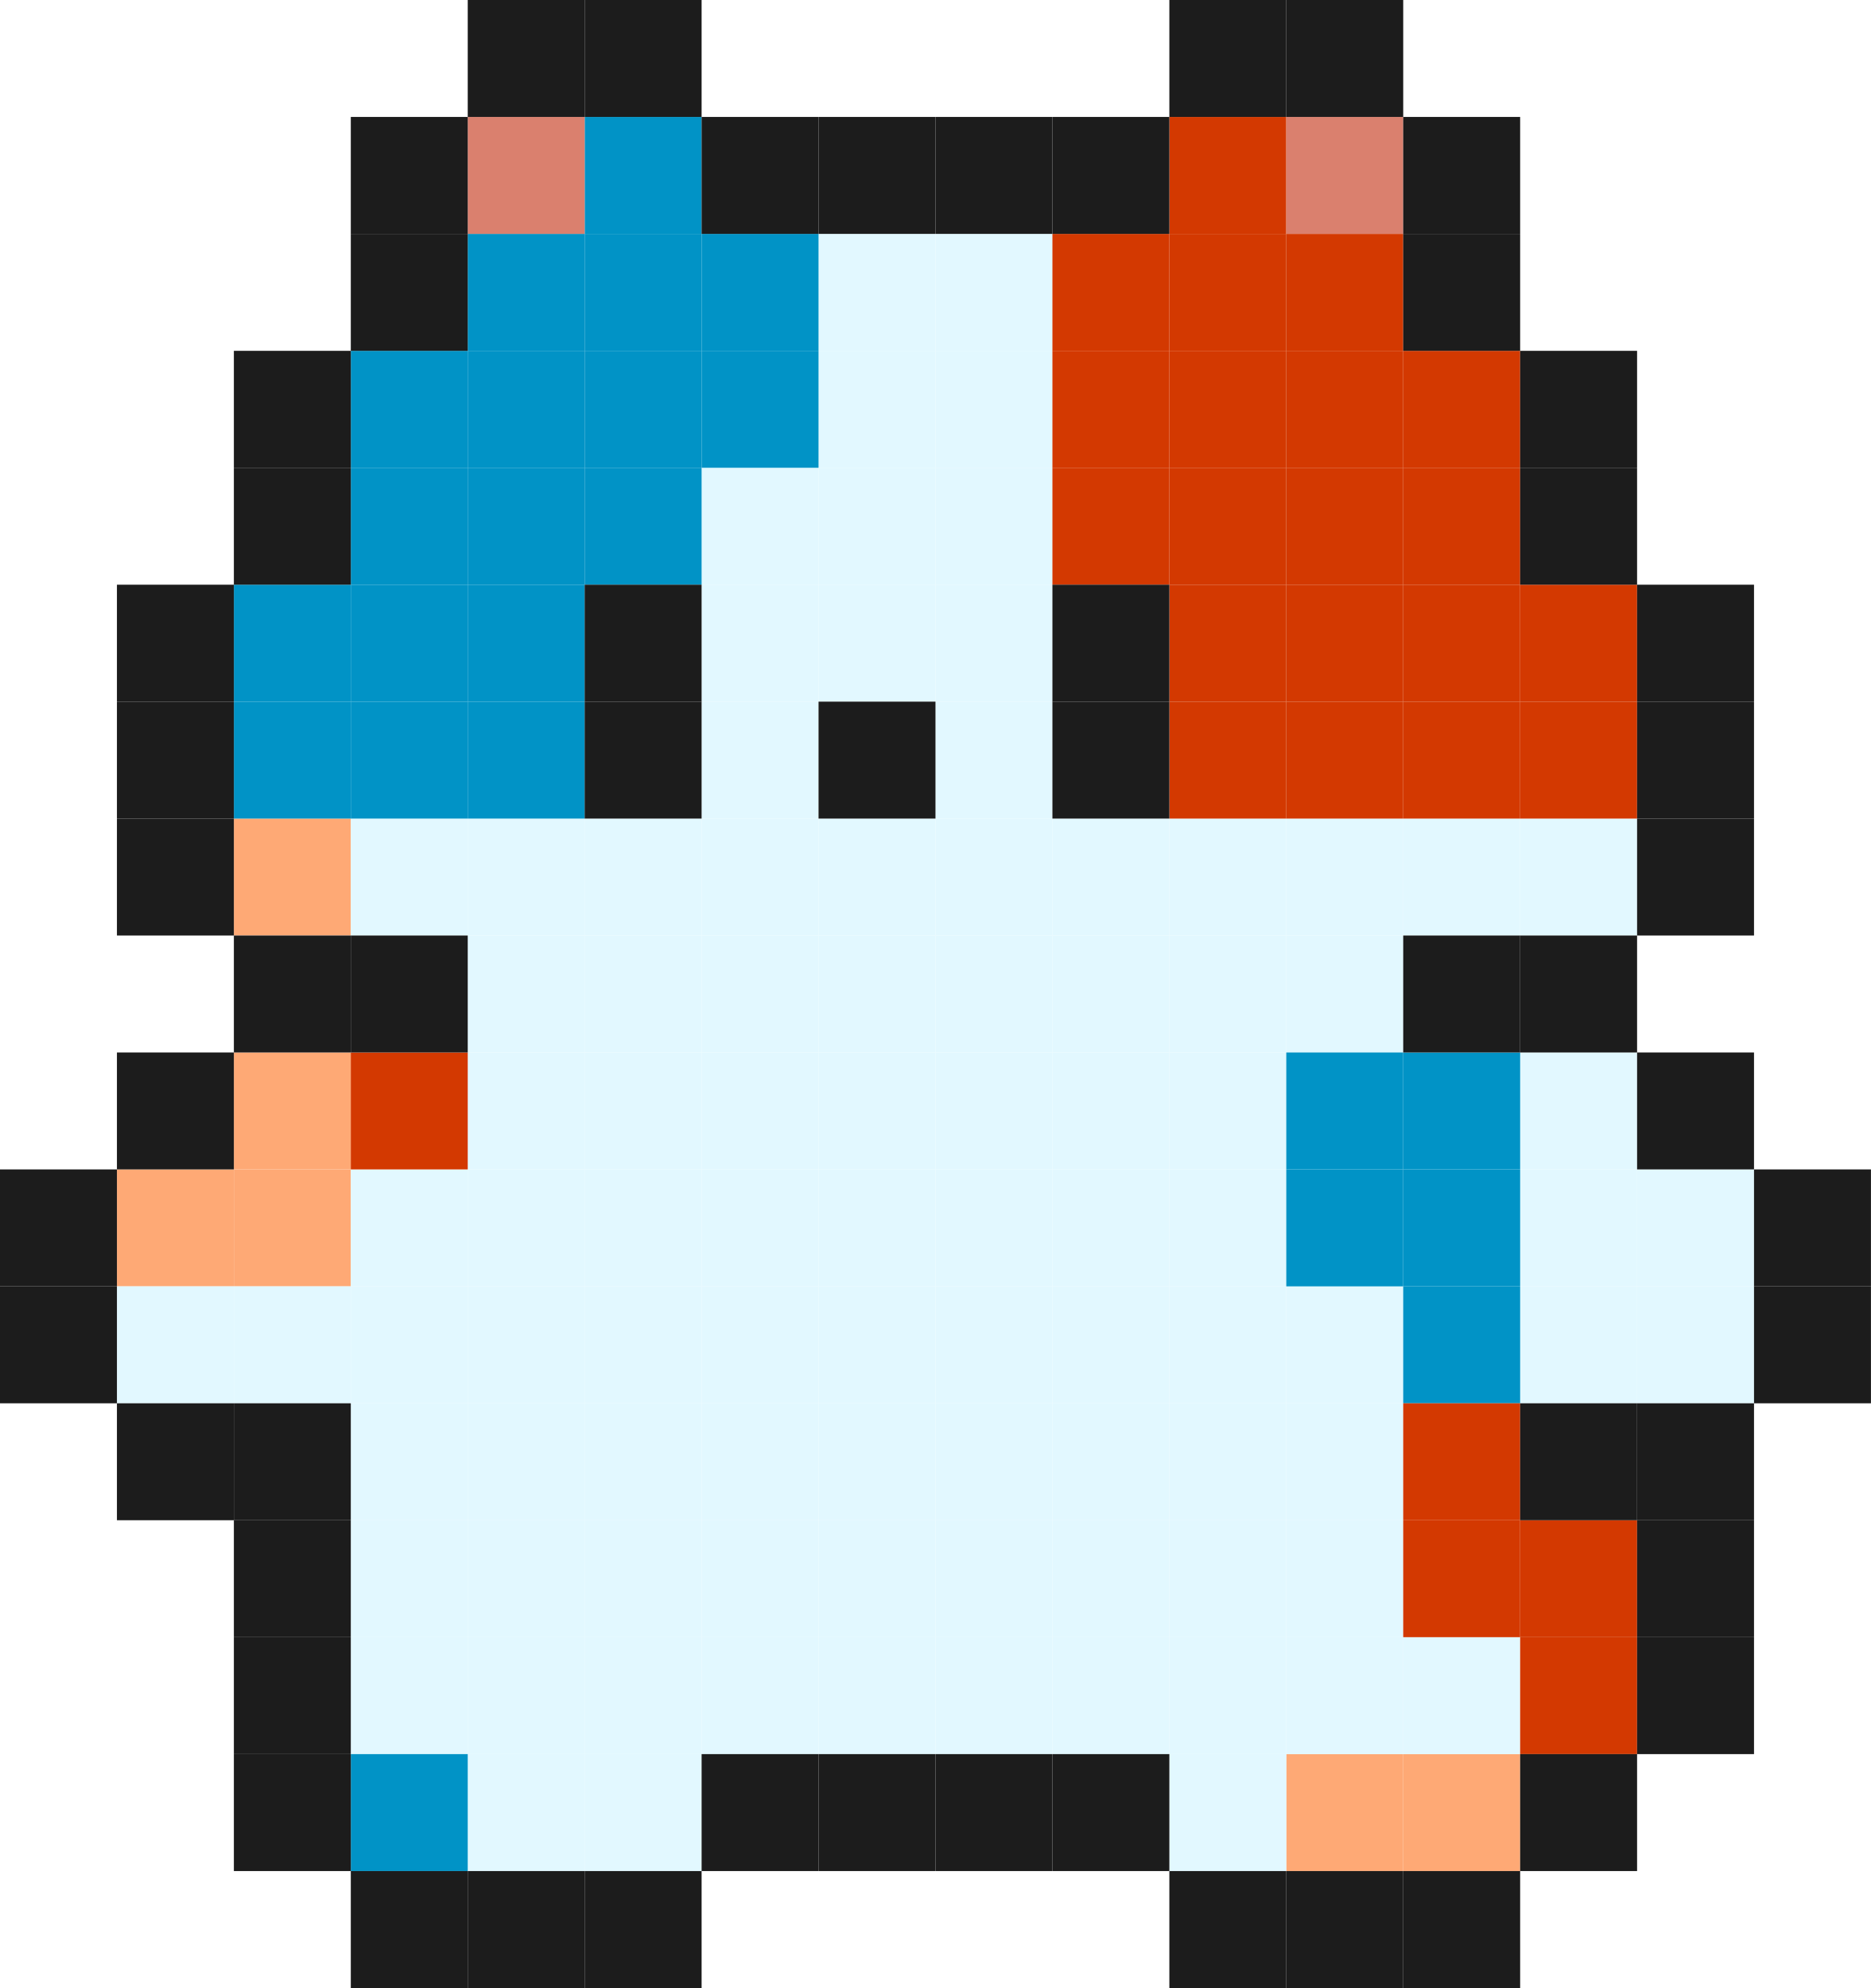
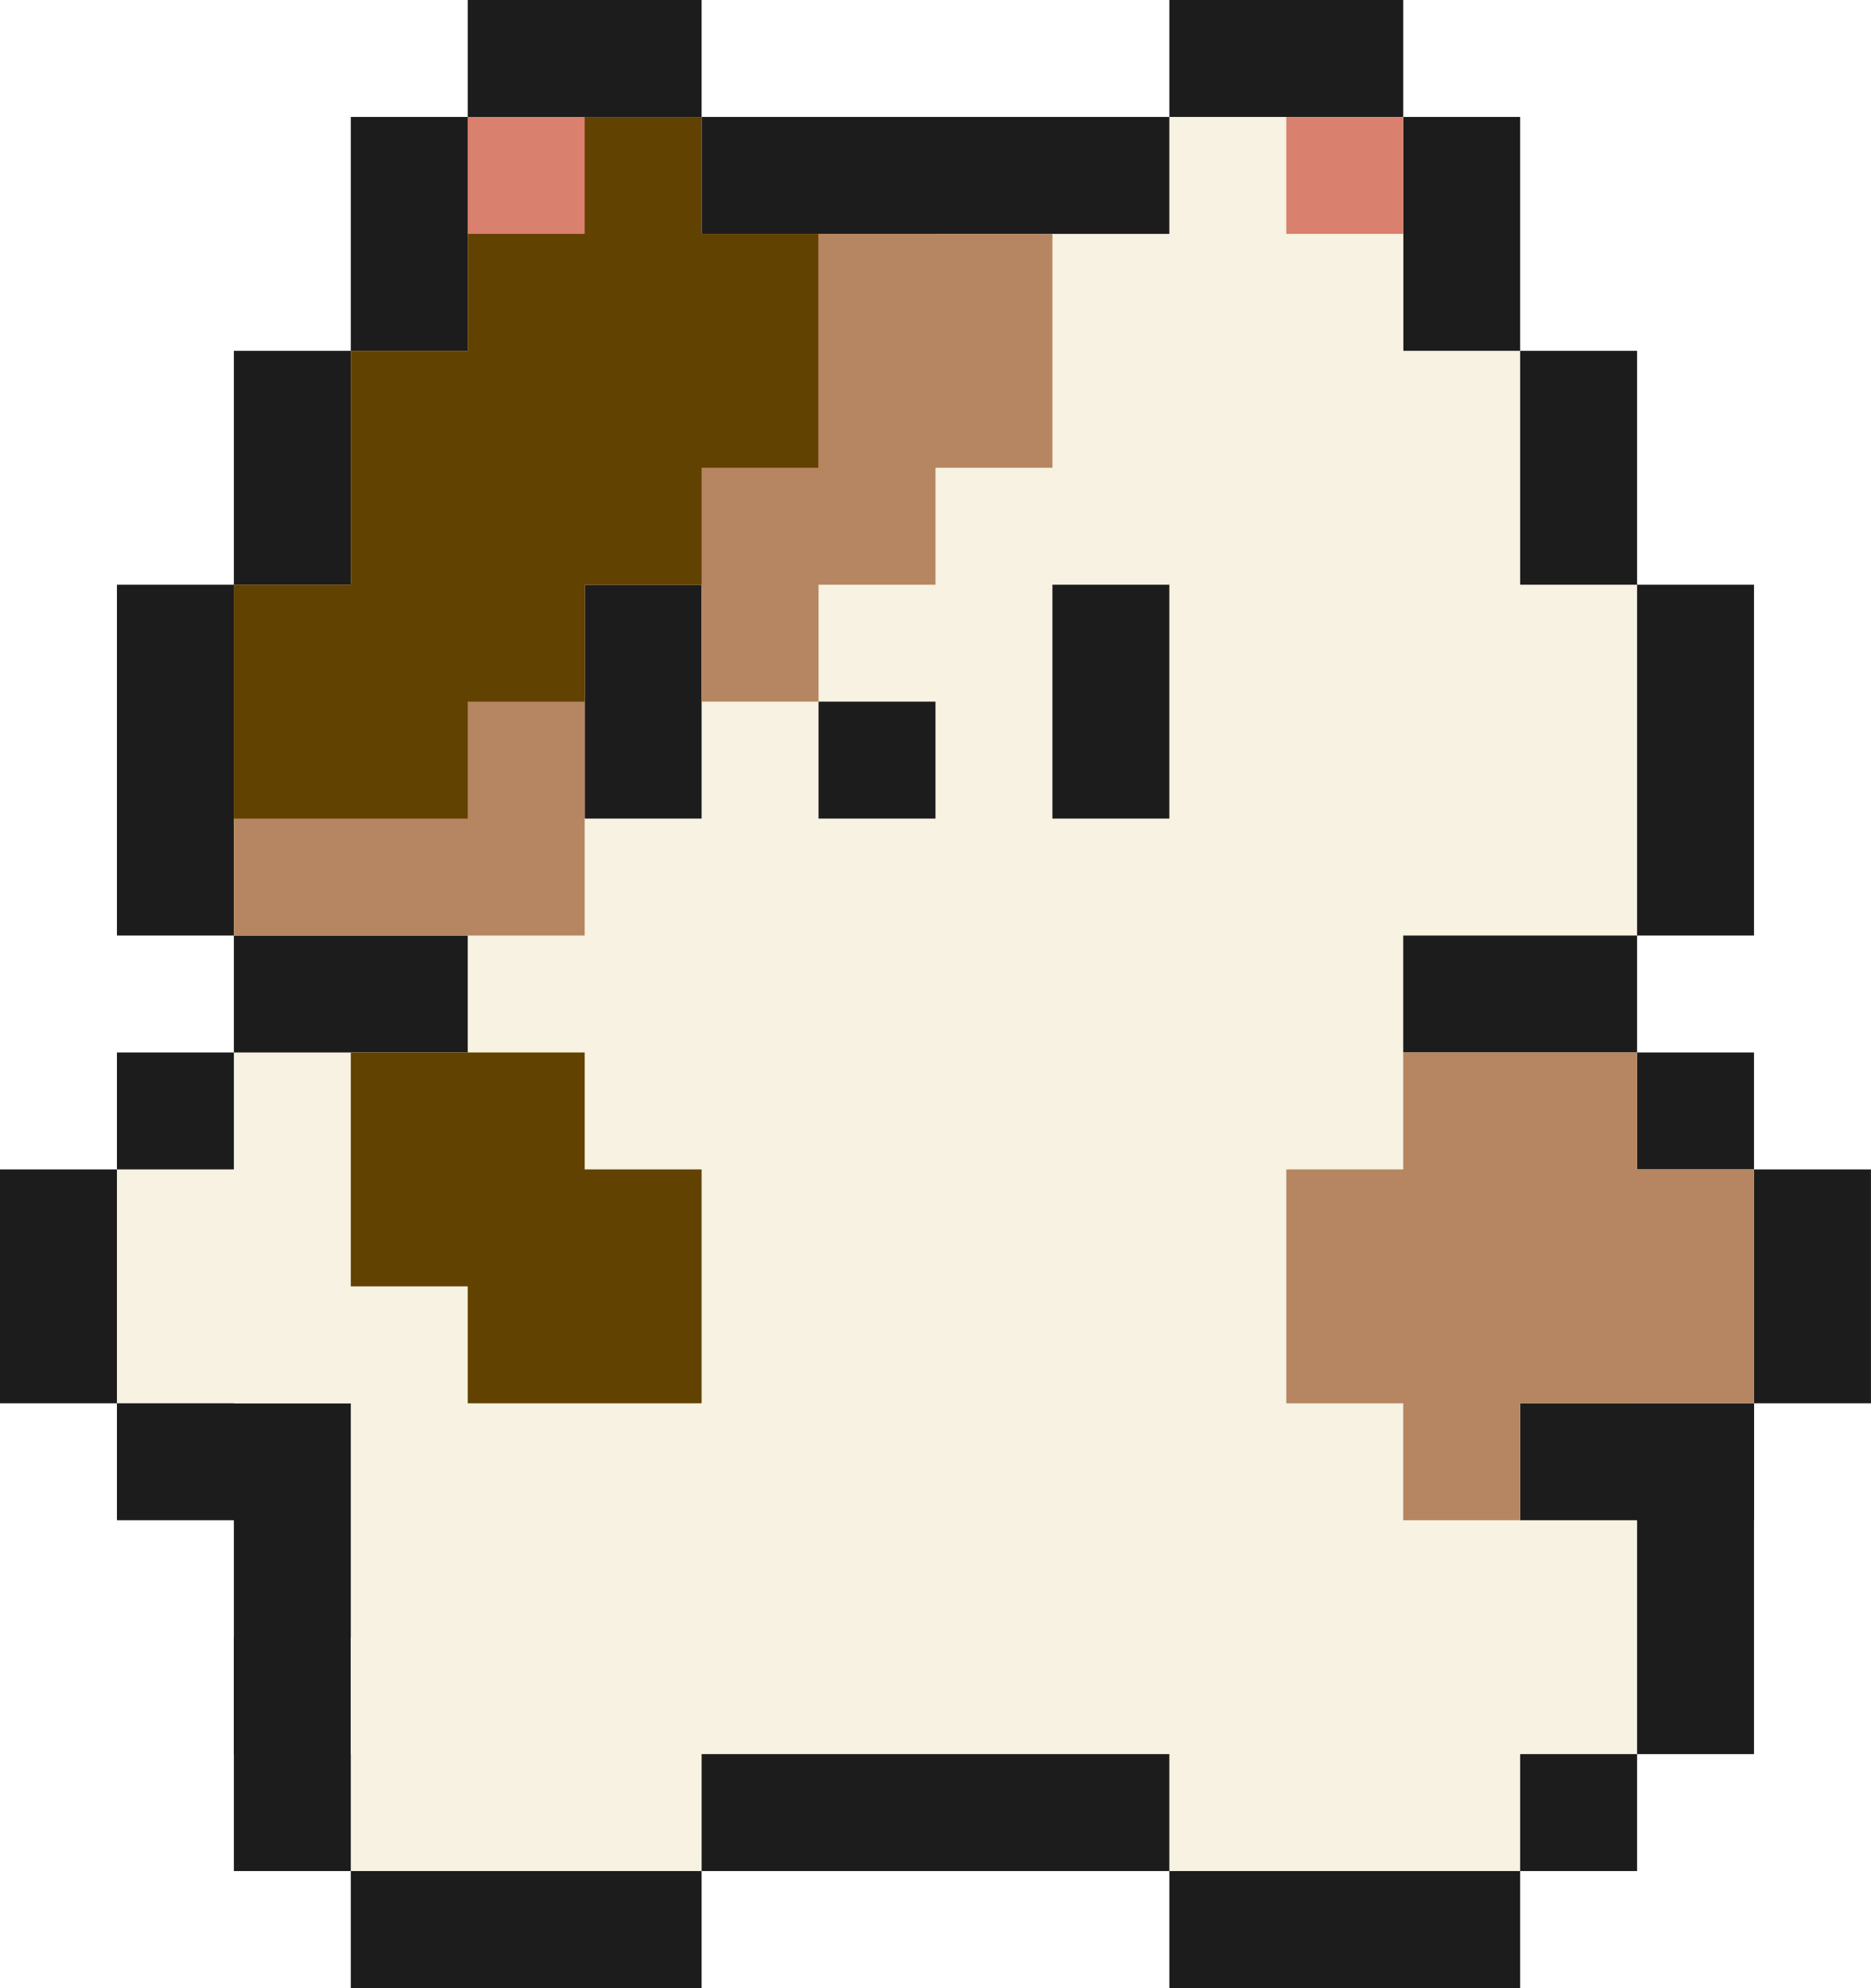
- <svg xmlns="http://www.w3.org/2000/svg" width="64" height="68" viewBox="0 0 64 68" fill="none">
-   <rect x="8" y="28" width="4" height="4" fill="#FEA975" />
-   <rect x="8" y="36" width="4" height="4" fill="#FEA975" />
-   <rect x="8" y="40" width="4" height="4" fill="#FEA975" />
-   <rect x="4" y="40" width="4" height="4" fill="#FEA975" />
-   <rect x="48" y="60" width="4" height="4" fill="#FEA975" />
-   <rect x="44" y="60" width="4" height="4" fill="#FEA975" />
-   <rect x="12" y="28" width="4" height="4" fill="#E2F8FF" />
-   <rect x="16" y="28" width="4" height="4" fill="#E2F8FF" />
-   <rect x="20" y="28" width="4" height="4" fill="#E2F8FF" />
-   <rect x="24" y="28" width="4" height="4" fill="#E2F8FF" />
-   <rect x="28" y="28" width="4" height="4" fill="#E2F8FF" />
-   <rect x="32" y="28" width="4" height="4" fill="#E2F8FF" />
-   <rect x="36" y="28" width="4" height="4" fill="#E2F8FF" />
-   <rect x="40" y="28" width="4" height="4" fill="#E2F8FF" />
-   <rect x="44" y="28" width="4" height="4" fill="#E2F8FF" />
-   <rect x="36" y="32" width="4" height="4" fill="#E2F8FF" />
-   <rect x="40" y="32" width="4" height="4" fill="#E2F8FF" />
-   <rect x="44" y="32" width="4" height="4" fill="#E2F8FF" />
-   <rect x="24" y="32" width="4" height="4" fill="#E2F8FF" />
-   <rect x="28" y="32" width="4" height="4" fill="#E2F8FF" />
-   <rect x="32" y="32" width="4" height="4" fill="#E2F8FF" />
-   <rect x="16" y="36" width="4" height="4" fill="#E2F8FF" />
-   <rect x="20" y="36" width="4" height="4" fill="#E2F8FF" />
-   <rect x="24" y="36" width="4" height="4" fill="#E2F8FF" />
-   <rect x="28" y="36" width="4" height="4" fill="#E2F8FF" />
-   <rect x="32" y="36" width="4" height="4" fill="#E2F8FF" />
-   <rect x="36" y="36" width="4" height="4" fill="#E2F8FF" />
-   <rect x="44" y="36" width="4" height="4" transform="rotate(90 44 36)" fill="#E2F8FF" />
-   <rect x="44" y="40" width="4" height="4" transform="rotate(90 44 40)" fill="#E2F8FF" />
-   <rect x="44" y="44" width="4" height="4" transform="rotate(90 44 44)" fill="#E2F8FF" />
-   <rect x="56" y="36" width="4" height="4" transform="rotate(90 56 36)" fill="#E2F8FF" />
-   <rect x="56" y="40" width="4" height="4" transform="rotate(90 56 40)" fill="#E2F8FF" />
-   <rect x="56" y="44" width="4" height="4" transform="rotate(90 56 44)" fill="#E2F8FF" />
-   <rect x="36" y="16" width="4" height="4" transform="rotate(90 36 16)" fill="#E2F8FF" />
-   <rect x="36" y="20" width="4" height="4" transform="rotate(90 36 20)" fill="#E2F8FF" />
-   <rect x="36" y="24" width="4" height="4" transform="rotate(90 36 24)" fill="#E2F8FF" />
-   <rect x="28" y="16" width="4" height="4" transform="rotate(90 28 16)" fill="#E2F8FF" />
-   <rect x="28" y="20" width="4" height="4" transform="rotate(90 28 20)" fill="#E2F8FF" />
-   <rect x="28" y="24" width="4" height="4" transform="rotate(90 28 24)" fill="#E2F8FF" />
-   <rect x="32" y="12" width="4" height="4" transform="rotate(90 32 12)" fill="#E2F8FF" />
-   <rect x="32" y="16" width="4" height="4" transform="rotate(90 32 16)" fill="#E2F8FF" />
-   <rect x="32" y="20" width="4" height="4" transform="rotate(90 32 20)" fill="#E2F8FF" />
-   <rect x="16" y="40" width="4" height="4" transform="rotate(90 16 40)" fill="#E2F8FF" />
-   <rect x="16" y="44" width="4" height="4" transform="rotate(90 16 44)" fill="#E2F8FF" />
-   <rect x="16" y="48" width="4" height="4" transform="rotate(90 16 48)" fill="#E2F8FF" />
-   <rect x="20" y="40" width="4" height="4" transform="rotate(90 20 40)" fill="#E2F8FF" />
-   <rect x="20" y="44" width="4" height="4" transform="rotate(90 20 44)" fill="#E2F8FF" />
-   <rect x="20" y="48" width="4" height="4" transform="rotate(90 20 48)" fill="#E2F8FF" />
-   <rect x="24" y="40" width="4" height="4" transform="rotate(90 24 40)" fill="#E2F8FF" />
-   <rect x="24" y="44" width="4" height="4" transform="rotate(90 24 44)" fill="#E2F8FF" />
-   <rect x="24" y="48" width="4" height="4" transform="rotate(90 24 48)" fill="#E2F8FF" />
-   <rect x="28" y="40" width="4" height="4" transform="rotate(90 28 40)" fill="#E2F8FF" />
-   <rect x="28" y="44" width="4" height="4" transform="rotate(90 28 44)" fill="#E2F8FF" />
-   <rect x="28" y="48" width="4" height="4" transform="rotate(90 28 48)" fill="#E2F8FF" />
-   <rect x="32" y="40" width="4" height="4" transform="rotate(90 32 40)" fill="#E2F8FF" />
-   <rect x="32" y="44" width="4" height="4" transform="rotate(90 32 44)" fill="#E2F8FF" />
-   <rect x="32" y="48" width="4" height="4" transform="rotate(90 32 48)" fill="#E2F8FF" />
-   <rect x="36" y="40" width="4" height="4" transform="rotate(90 36 40)" fill="#E2F8FF" />
-   <rect x="36" y="44" width="4" height="4" transform="rotate(90 36 44)" fill="#E2F8FF" />
-   <rect x="36" y="48" width="4" height="4" transform="rotate(90 36 48)" fill="#E2F8FF" />
-   <rect x="40" y="48" width="4" height="4" transform="rotate(90 40 48)" fill="#E2F8FF" />
-   <rect x="40" y="52" width="4" height="4" transform="rotate(90 40 52)" fill="#E2F8FF" />
-   <rect x="40" y="56" width="4" height="4" transform="rotate(90 40 56)" fill="#E2F8FF" />
-   <rect x="44" y="48" width="4" height="4" transform="rotate(90 44 48)" fill="#E2F8FF" />
-   <rect x="44" y="52" width="4" height="4" transform="rotate(90 44 52)" fill="#E2F8FF" />
-   <rect x="44" y="56" width="4" height="4" transform="rotate(90 44 56)" fill="#E2F8FF" />
-   <rect x="48" y="48" width="4" height="4" transform="rotate(90 48 48)" fill="#E2F8FF" />
-   <rect x="48" y="52" width="4" height="4" transform="rotate(90 48 52)" fill="#E2F8FF" />
-   <rect x="48" y="56" width="4" height="4" transform="rotate(90 48 56)" fill="#E2F8FF" />
-   <rect x="28" y="52" width="4" height="4" transform="rotate(90 28 52)" fill="#E2F8FF" />
-   <rect x="28" y="56" width="4" height="4" transform="rotate(90 28 56)" fill="#E2F8FF" />
-   <rect x="32" y="52" width="4" height="4" transform="rotate(90 32 52)" fill="#E2F8FF" />
-   <rect x="32" y="56" width="4" height="4" transform="rotate(90 32 56)" fill="#E2F8FF" />
-   <rect x="36" y="52" width="4" height="4" transform="rotate(90 36 52)" fill="#E2F8FF" />
-   <rect x="36" y="56" width="4" height="4" transform="rotate(90 36 56)" fill="#E2F8FF" />
-   <rect x="40" y="40" width="4" height="4" transform="rotate(90 40 40)" fill="#E2F8FF" />
-   <rect x="40" y="44" width="4" height="4" transform="rotate(90 40 44)" fill="#E2F8FF" />
-   <rect x="56" y="32" width="4" height="4" transform="rotate(180 56 32)" fill="#E2F8FF" />
-   <rect x="52" y="32" width="4" height="4" transform="rotate(180 52 32)" fill="#E2F8FF" />
-   <rect x="24" y="36" width="4" height="4" transform="rotate(180 24 36)" fill="#E2F8FF" />
-   <rect x="20" y="36" width="4" height="4" transform="rotate(180 20 36)" fill="#E2F8FF" />
-   <rect x="12" y="48" width="4" height="4" transform="rotate(180 12 48)" fill="#E2F8FF" />
-   <rect x="8" y="48" width="4" height="4" transform="rotate(180 8 48)" fill="#E2F8FF" />
-   <rect x="24" y="64" width="4" height="4" transform="rotate(180 24 64)" fill="#E2F8FF" />
-   <rect x="20" y="64" width="4" height="4" transform="rotate(180 20 64)" fill="#E2F8FF" />
-   <rect x="36" y="12" width="4" height="4" transform="rotate(180 36 12)" fill="#E2F8FF" />
-   <rect x="36" y="16" width="4" height="4" transform="rotate(180 36 16)" fill="#E2F8FF" />
-   <rect x="48" y="48" width="4" height="4" transform="rotate(180 48 48)" fill="#E2F8FF" />
-   <rect x="60" y="44" width="4" height="4" transform="rotate(180 60 44)" fill="#E2F8FF" />
-   <rect x="60" y="48" width="4" height="4" transform="rotate(180 60 48)" fill="#E2F8FF" />
-   <rect x="52" y="60" width="4" height="4" transform="rotate(180 52 60)" fill="#E2F8FF" />
-   <rect x="44" y="64" width="4" height="4" transform="rotate(180 44 64)" fill="#E2F8FF" />
-   <rect x="32" y="12" width="4" height="4" transform="rotate(180 32 12)" fill="#E2F8FF" />
-   <rect x="16" y="52" width="4" height="4" transform="rotate(90 16 52)" fill="#E2F8FF" />
-   <rect x="16" y="56" width="4" height="4" transform="rotate(90 16 56)" fill="#E2F8FF" />
-   <rect x="20" y="52" width="4" height="4" transform="rotate(90 20 52)" fill="#E2F8FF" />
-   <rect x="20" y="56" width="4" height="4" transform="rotate(90 20 56)" fill="#E2F8FF" />
-   <rect x="24" y="52" width="4" height="4" transform="rotate(90 24 52)" fill="#E2F8FF" />
-   <rect x="24" y="56" width="4" height="4" transform="rotate(90 24 56)" fill="#E2F8FF" />
-   <rect x="12" y="12" width="4" height="4" fill="#0193C6" />
-   <rect x="16" y="12" width="4" height="4" fill="#0193C6" />
-   <rect x="20" y="12" width="4" height="4" fill="#0193C6" />
-   <rect x="12" y="16" width="4" height="4" fill="#0193C6" />
-   <rect x="16" y="16" width="4" height="4" fill="#0193C6" />
-   <rect x="20" y="16" width="4" height="4" fill="#0193C6" />
-   <rect x="24" y="12" width="4" height="4" fill="#0193C6" />
-   <rect x="20" y="4" width="4" height="4" fill="#0193C6" />
-   <rect x="16" y="8" width="4" height="4" fill="#0193C6" />
-   <rect x="20" y="8" width="4" height="4" fill="#0193C6" />
-   <rect x="24" y="8" width="4" height="4" fill="#0193C6" />
-   <rect x="44" y="40" width="4" height="4" fill="#0193C6" />
-   <rect x="48" y="40" width="4" height="4" fill="#0193C6" />
-   <rect x="48" y="44" width="4" height="4" fill="#0193C6" />
-   <rect x="44" y="36" width="4" height="4" fill="#0193C6" />
-   <rect x="12" y="60" width="4" height="4" fill="#0193C6" />
-   <rect x="48" y="36" width="4" height="4" fill="#0193C6" />
-   <rect x="8" y="20" width="4" height="4" fill="#0193C6" />
-   <rect x="12" y="20" width="4" height="4" fill="#0193C6" />
-   <rect x="16" y="20" width="4" height="4" fill="#0193C6" />
-   <rect x="8" y="24" width="4" height="4" fill="#0193C6" />
-   <rect x="12" y="24" width="4" height="4" fill="#0193C6" />
-   <rect x="16" y="24" width="4" height="4" fill="#0193C6" />
-   <rect x="36" y="8" width="4" height="4" fill="#D33901" />
-   <rect x="40" y="8" width="4" height="4" fill="#D33901" />
-   <rect x="36" y="12" width="4" height="4" fill="#D33901" />
-   <rect x="40" y="12" width="4" height="4" fill="#D33901" />
-   <rect x="36" y="16" width="4" height="4" fill="#D33901" />
-   <rect x="40" y="16" width="4" height="4" fill="#D33901" />
-   <rect x="40" y="20" width="4" height="4" fill="#D33901" />
-   <rect x="44" y="20" width="4" height="4" fill="#D33901" />
-   <rect x="48" y="20" width="4" height="4" fill="#D33901" />
-   <rect x="52" y="20" width="4" height="4" fill="#D33901" />
-   <rect x="48" y="24" width="4" height="4" fill="#D33901" />
-   <rect x="12" y="36" width="4" height="4" fill="#D33901" />
-   <rect x="52" y="52" width="4" height="4" fill="#D33901" />
-   <rect x="52" y="56" width="4" height="4" fill="#D33901" />
-   <rect x="48" y="48" width="4" height="4" fill="#D33901" />
-   <rect x="48" y="52" width="4" height="4" fill="#D33901" />
-   <rect x="52" y="24" width="4" height="4" fill="#D33901" />
-   <rect x="40" y="24" width="4" height="4" fill="#D33901" />
-   <rect x="44" y="24" width="4" height="4" fill="#D33901" />
-   <rect x="44" y="12" width="4" height="4" fill="#D33901" />
-   <rect x="48" y="12" width="4" height="4" fill="#D33901" />
-   <rect x="44" y="16" width="4" height="4" fill="#D33901" />
-   <rect x="48" y="16" width="4" height="4" fill="#D33901" />
-   <rect x="40" y="4" width="4" height="4" fill="#D33901" />
-   <rect x="44" y="8" width="4" height="4" fill="#D33901" />
-   <rect x="16" y="4" width="4" height="4" fill="#DA806E" />
-   <rect x="44" y="4" width="4" height="4" fill="#DA806E" />
-   <rect x="16" width="4" height="4" fill="#1C1C1C" />
-   <rect x="52" y="60" width="4" height="4" fill="#1C1C1C" />
-   <rect x="4" y="36" width="4" height="4" fill="#1C1C1C" />
-   <rect x="20" width="4" height="4" fill="#1C1C1C" />
-   <rect x="24" y="4" width="4" height="4" fill="#1C1C1C" />
-   <rect x="28" y="4" width="4" height="4" fill="#1C1C1C" />
-   <rect x="8" y="32" width="4" height="4" fill="#1C1C1C" />
-   <rect x="12" y="32" width="4" height="4" fill="#1C1C1C" />
-   <rect x="4" y="48" width="4" height="4" fill="#1C1C1C" />
-   <rect x="8" y="48" width="4" height="4" fill="#1C1C1C" />
-   <rect x="52" y="48" width="4" height="4" fill="#1C1C1C" />
-   <rect x="56" y="48" width="4" height="4" fill="#1C1C1C" />
-   <rect x="48" y="32" width="4" height="4" fill="#1C1C1C" />
-   <rect x="52" y="32" width="4" height="4" fill="#1C1C1C" />
-   <rect x="32" y="4" width="4" height="4" fill="#1C1C1C" />
-   <rect x="36" y="4" width="4" height="4" fill="#1C1C1C" />
-   <rect x="40" width="4" height="4" fill="#1C1C1C" />
-   <rect x="44" width="4" height="4" fill="#1C1C1C" />
-   <rect x="52" y="4" width="4" height="4" transform="rotate(90 52 4)" fill="#1C1C1C" />
-   <rect x="52" y="8" width="4" height="4" transform="rotate(90 52 8)" fill="#1C1C1C" />
-   <rect x="24" y="20" width="4" height="4" transform="rotate(90 24 20)" fill="#1C1C1C" />
-   <rect x="24" y="24" width="4" height="4" transform="rotate(90 24 24)" fill="#1C1C1C" />
-   <rect x="40" y="20" width="4" height="4" transform="rotate(90 40 20)" fill="#1C1C1C" />
-   <rect x="40" y="24" width="4" height="4" transform="rotate(90 40 24)" fill="#1C1C1C" />
-   <rect x="32" y="24" width="4" height="4" transform="rotate(90 32 24)" fill="#1C1C1C" />
-   <rect x="16" y="4" width="4" height="4" transform="rotate(90 16 4)" fill="#1C1C1C" />
-   <rect x="16" y="8" width="4" height="4" transform="rotate(90 16 8)" fill="#1C1C1C" />
-   <rect x="4" y="40" width="4" height="4" transform="rotate(90 4 40)" fill="#1C1C1C" />
-   <rect x="4" y="44" width="4" height="4" transform="rotate(90 4 44)" fill="#1C1C1C" />
-   <rect width="4" height="4" transform="matrix(-1 0 0 1 60 36)" fill="#1C1C1C" />
-   <rect width="4" height="4" transform="matrix(0 1 1 0 60 40)" fill="#1C1C1C" />
-   <rect width="4" height="4" transform="matrix(0 1 1 0 60 44)" fill="#1C1C1C" />
-   <rect x="12" y="12" width="4" height="4" transform="rotate(90 12 12)" fill="#1C1C1C" />
-   <rect x="12" y="16" width="4" height="4" transform="rotate(90 12 16)" fill="#1C1C1C" />
-   <rect x="56" y="12" width="4" height="4" transform="rotate(90 56 12)" fill="#1C1C1C" />
-   <rect x="56" y="16" width="4" height="4" transform="rotate(90 56 16)" fill="#1C1C1C" />
-   <rect x="60" y="28" width="4" height="4" transform="rotate(90 60 28)" fill="#1C1C1C" />
-   <rect x="60" y="20" width="4" height="4" transform="rotate(90 60 20)" fill="#1C1C1C" />
-   <rect x="60" y="24" width="4" height="4" transform="rotate(90 60 24)" fill="#1C1C1C" />
-   <rect x="60" y="56" width="4" height="4" transform="rotate(90 60 56)" fill="#1C1C1C" />
-   <rect x="60" y="52" width="4" height="4" transform="rotate(90 60 52)" fill="#1C1C1C" />
-   <rect x="8" y="28" width="4" height="4" transform="rotate(90 8 28)" fill="#1C1C1C" />
-   <rect x="8" y="20" width="4" height="4" transform="rotate(90 8 20)" fill="#1C1C1C" />
-   <rect x="8" y="24" width="4" height="4" transform="rotate(90 8 24)" fill="#1C1C1C" />
-   <rect x="44" y="68" width="4" height="4" transform="rotate(180 44 68)" fill="#1C1C1C" />
-   <rect x="52" y="68" width="4" height="4" transform="rotate(180 52 68)" fill="#1C1C1C" />
-   <rect x="48" y="68" width="4" height="4" transform="rotate(180 48 68)" fill="#1C1C1C" />
-   <rect x="16" y="68" width="4" height="4" transform="rotate(180 16 68)" fill="#1C1C1C" />
-   <rect x="24" y="68" width="4" height="4" transform="rotate(180 24 68)" fill="#1C1C1C" />
-   <rect x="20" y="68" width="4" height="4" transform="rotate(180 20 68)" fill="#1C1C1C" />
-   <rect x="32" y="64" width="4" height="4" transform="rotate(180 32 64)" fill="#1C1C1C" />
-   <rect x="28" y="64" width="4" height="4" transform="rotate(180 28 64)" fill="#1C1C1C" />
-   <rect x="40" y="64" width="4" height="4" transform="rotate(180 40 64)" fill="#1C1C1C" />
-   <rect x="36" y="64" width="4" height="4" transform="rotate(180 36 64)" fill="#1C1C1C" />
-   <rect x="8" y="60" width="4" height="4" transform="rotate(-90 8 60)" fill="#1C1C1C" />
-   <rect x="8" y="56" width="4" height="4" transform="rotate(-90 8 56)" fill="#1C1C1C" />
-   <rect x="8" y="64" width="4" height="4" transform="rotate(-90 8 64)" fill="#1C1C1C" />
+ <svg xmlns="http://www.w3.org/2000/svg" width="128" height="136" viewBox="0 0 128 136" fill="none">
+   <rect x="32" width="16" height="16" fill="#1C1C1C" />
+   <rect x="24" y="8" width="80" height="24" fill="#1C1C1C" />
+   <rect x="16" y="24" width="96" height="24" fill="#1C1C1C" />
+   <rect x="16" y="56" width="96" height="24" fill="#1C1C1C" />
+   <rect x="16" y="96" width="104" height="24" fill="#1C1C1C" />
+   <rect x="16" y="112" width="96" height="16" fill="#1C1C1C" />
+   <rect x="24" y="120" width="24" height="16" fill="#1C1C1C" />
+   <rect x="80" y="120" width="24" height="16" fill="#1C1C1C" />
+   <rect x="8" y="40" width="112" height="24" fill="#1C1C1C" />
+   <rect x="8" y="72" width="112" height="32" fill="#1C1C1C" />
+   <rect y="80" width="128" height="16" fill="#1C1C1C" />
+   <rect x="80" width="16" height="16" fill="#1C1C1C" />
+   <rect x="32" y="8" width="16" height="16" fill="#F7F2E1" />
+   <rect x="8" y="80" width="16" height="16" fill="#F7F2E1" />
+   <rect x="104" y="80" width="16" height="16" fill="#F7F2E1" />
+   <rect x="96" y="104" width="16" height="16" fill="#F7F2E1" />
+   <rect x="80" y="112" width="24" height="16" fill="#F7F2E1" />
+   <rect x="24" y="112" width="24" height="16" fill="#F7F2E1" />
+   <rect x="32" y="60" width="64" height="16" fill="#F7F2E1" />
+   <rect x="32" y="16" width="64" height="16" fill="#F7F2E1" />
+   <rect x="24" y="24" width="80" height="24" fill="#F7F2E1" />
+   <rect x="16" y="40" width="96" height="24" fill="#F7F2E1" />
+   <rect x="16" y="72" width="96" height="24" fill="#F7F2E1" />
+   <rect x="24" y="88" width="80" height="32" fill="#F7F2E1" />
+   <rect x="80" y="8" width="16" height="16" fill="#F7F2E1" />
+   <rect x="80" y="40" width="16" height="8" transform="rotate(90 80 40)" fill="#1C1C1C" />
+   <rect x="48" y="40" width="16" height="8" transform="rotate(90 48 40)" fill="#1C1C1C" />
+   <rect x="64" y="48" width="8" height="8" transform="rotate(90 64 48)" fill="#1C1C1C" />
+   <rect x="96" y="72" width="16" height="24" fill="#B58661" />
+   <rect x="88" y="80" width="32" height="16" fill="#B58661" />
+   <rect x="32" y="16" width="32" height="24" fill="#B58661" />
+   <rect x="48" y="32" width="8" height="16" fill="#B58661" />
+   <rect x="16" y="40" width="24" height="24" fill="#B58661" />
+   <rect x="32" y="8" width="16" height="32" fill="#614200" />
+   <rect x="40" y="16" width="16" height="16" fill="#614200" />
+   <rect x="24" y="24" width="16" height="24" fill="#614200" />
+   <rect x="16" y="40" width="16" height="16" fill="#614200" />
+   <rect x="24" y="72" width="16" height="16" fill="#614200" />
+   <rect x="32" y="80" width="16" height="16" fill="#614200" />
+   <rect x="96" y="88" width="8" height="16" fill="#B58661" />
+   <rect x="56" y="16" width="16" height="16" fill="#B58661" />
+   <rect x="32" y="8" width="8" height="8" fill="#DA806E" />
+   <rect x="88" y="8" width="8" height="8" fill="#DA806E" />
</svg>
